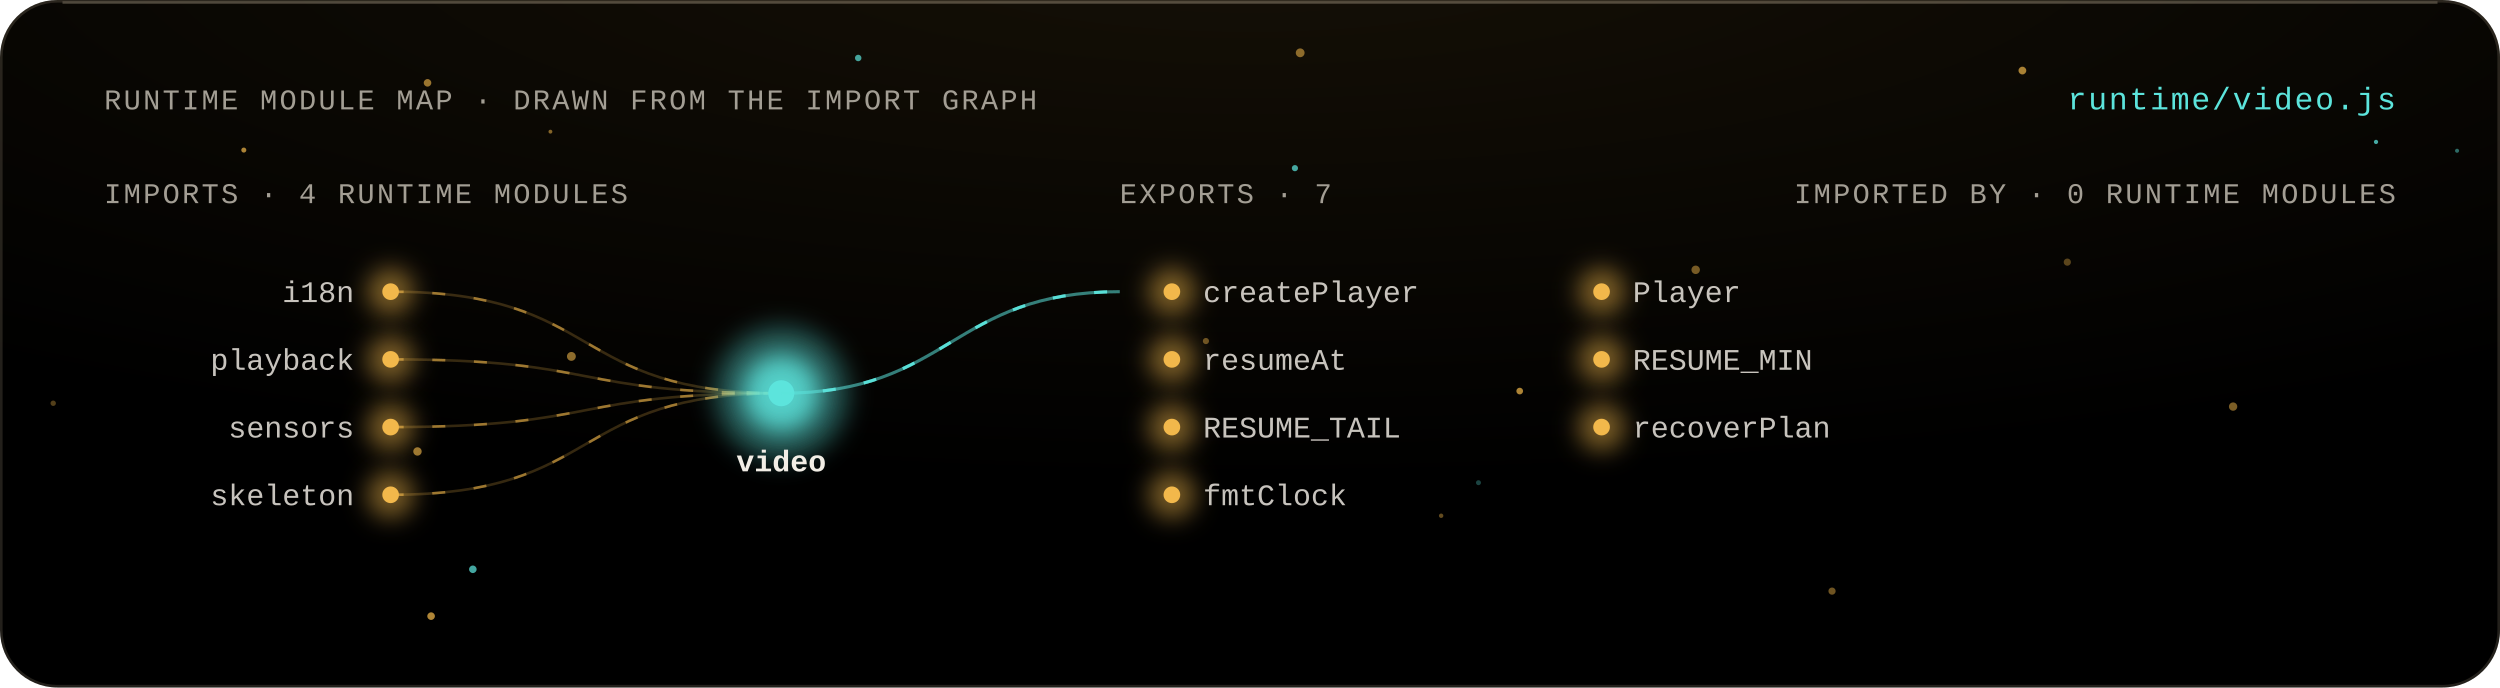
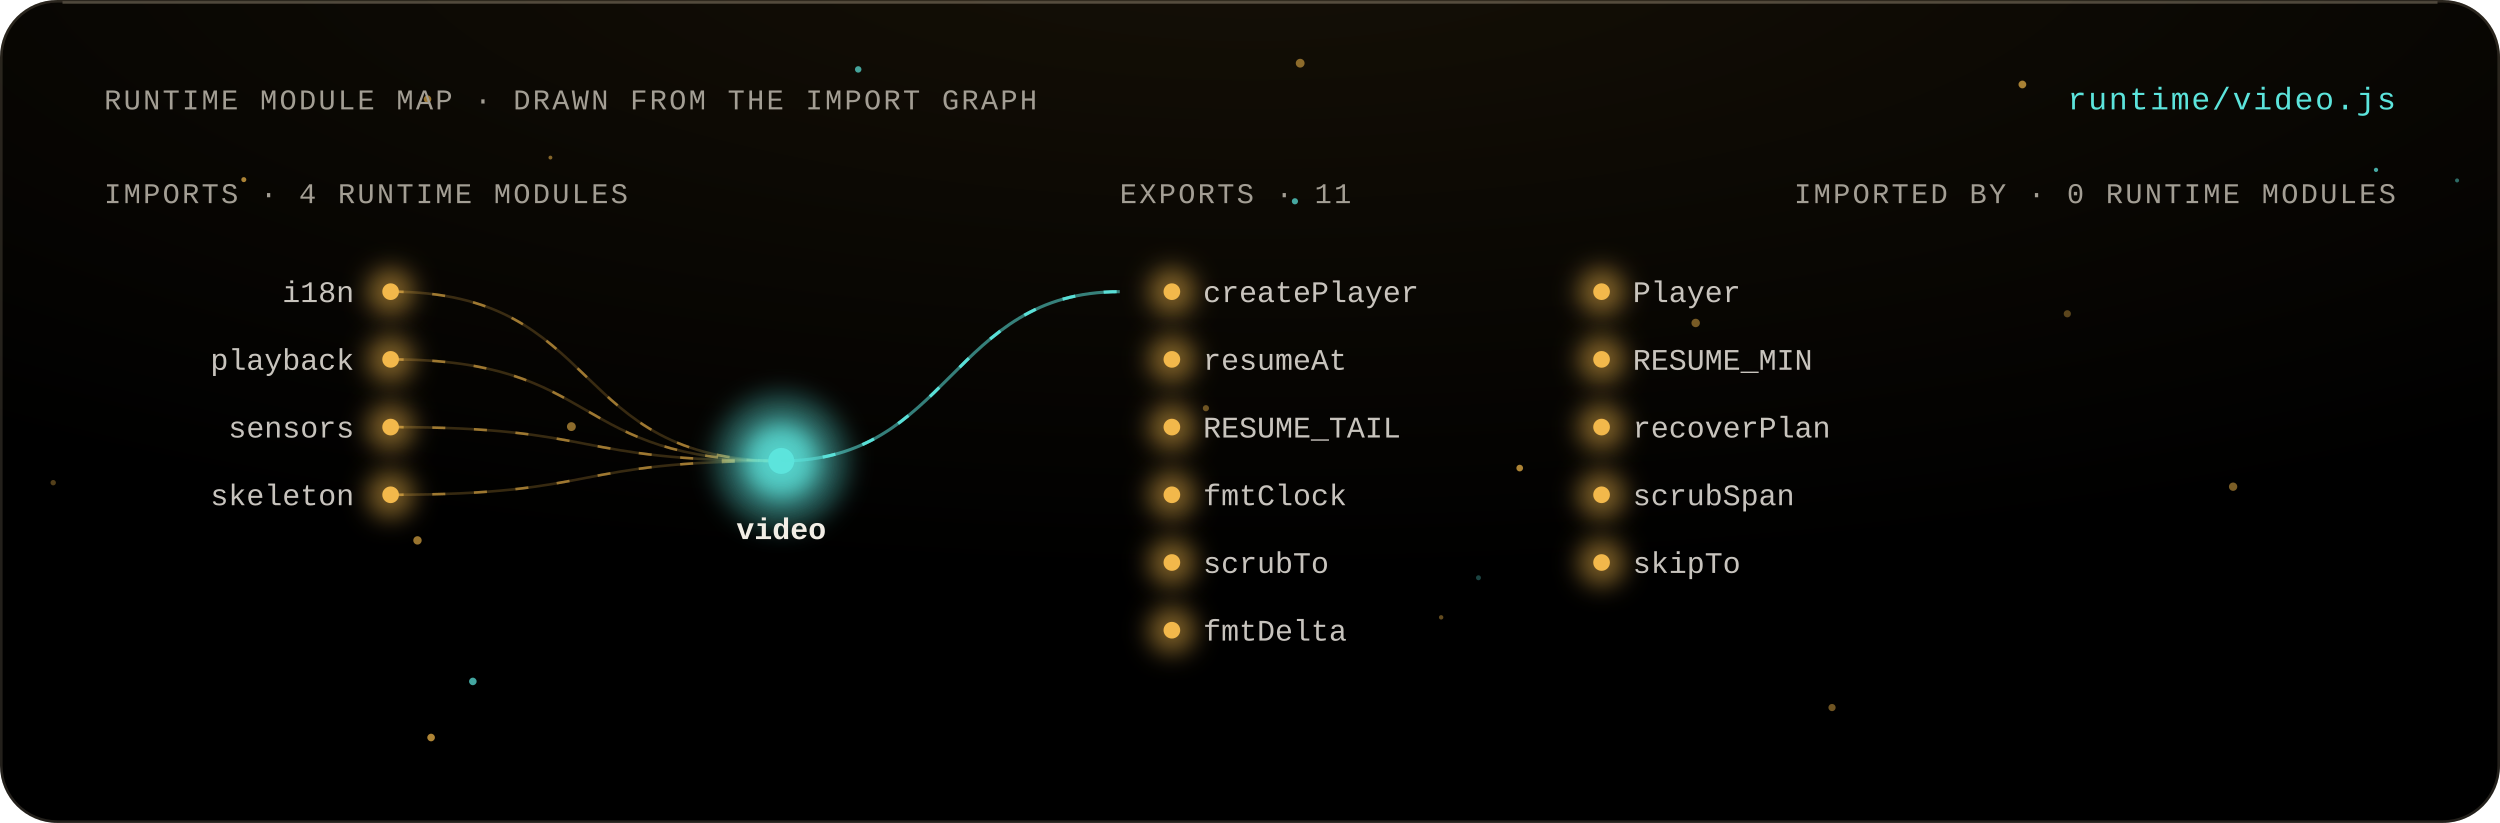
- <svg xmlns="http://www.w3.org/2000/svg" viewBox="0 0 960 264" width="960" height="264" role="img" aria-labelledby="t">
+ <svg xmlns="http://www.w3.org/2000/svg" viewBox="0 0 960 316" width="960" height="316" role="img" aria-labelledby="t">
  <style>
  text { font-family: 'Geist Mono', ui-monospace, 'Liberation Mono', Menlo, monospace; fill: #F2EEE6; }
  .m { fill: #A39E94; font-size: 11px; letter-spacing: .08em; }
  .l { font-size: 11.5px; }
  .h { font-size: 12px; fill: #5CE4DC; letter-spacing: .06em; }
  .flow { stroke-dasharray: 5 11; animation: flow 3s linear infinite; }
  @keyframes flow { to { stroke-dashoffset: -32; } }
  .breathe { animation: breathe 4.2s ease-in-out infinite; }
  @keyframes breathe { 50% { opacity: .38; } }
  .beat { animation: beat 2.6s ease-in-out infinite; transform-box: fill-box; transform-origin: center; }
  @keyframes beat { 50% { opacity: .55; transform: scale(1.35); } }
  .spin { transform-box: fill-box; transform-origin: center; animation: spin 48s linear infinite; }
  .spin-r { transform-box: fill-box; transform-origin: center; animation: spin 64s linear infinite reverse; }
  @keyframes spin { to { transform: rotate(360deg); } }
  @media (prefers-reduced-motion: reduce) { * { animation: none !important; } }
</style>
  <defs>
    <filter id="bloom" x="-80%" y="-80%" width="260%" height="260%">
      <feGaussianBlur stdDeviation="4.5" />
    </filter>
    <filter id="soft" x="-30%" y="-30%" width="160%" height="160%">
      <feGaussianBlur stdDeviation="1.4" />
    </filter>
    <radialGradient id="key" cx="50%" cy="-10%" r="80%">
      <stop offset="0" stop-color="#F2B84B" stop-opacity=".09" />
      <stop offset="1" stop-color="#F2B84B" stop-opacity="0" />
    </radialGradient>
    <linearGradient id="pair" x1="0" x2="1">
      <stop offset="0" stop-color="#F2B84B" />
      <stop offset="1" stop-color="#5CE4DC" />
    </linearGradient>
  </defs>
-   <rect width="960" height="264" rx="22" fill="#000" />
-   <rect width="960" height="264" rx="22" fill="url(#key)" />
-   <rect x=".5" y=".5" width="959" height="263" rx="21.5" fill="none" stroke="rgba(255,232,196,.14)" />
+   <rect width="960" height="316" rx="22" fill="#000" />
+   <rect width="960" height="316" rx="22" fill="url(#key)" />
+   <rect x=".5" y=".5" width="959" height="315" rx="21.5" fill="none" stroke="rgba(255,232,196,.14)" />
  <path d="M 24 1 H 936" stroke="rgba(255,238,208,.22)" stroke-width="1" />
  <g>
-     <circle cx="703.5" cy="226.99" r="1.39" fill="#F2B84B" opacity="0.46" class="breathe" style="animation-delay:-0.04s" />
-     <circle cx="164.17" cy="31.81" r="1.45" fill="#F2B84B" opacity="0.62" class="breathe" style="animation-delay:-3.87s" />
-     <circle cx="651.14" cy="103.61" r="1.62" fill="#F2B84B" opacity="0.48" class="breathe" style="animation-delay:-0.74s" />
-     <circle cx="211.36" cy="50.56" r="0.75" fill="#F2B84B" opacity="0.53" class="breathe" style="animation-delay:-2.97s" />
-     <circle cx="219.41" cy="136.86" r="1.7" fill="#F2B84B" opacity="0.58" class="breathe" style="animation-delay:-4.02s" />
-     <circle cx="943.51" cy="57.89" r="0.78" fill="#5CE4DC" opacity="0.46" class="breathe" style="animation-delay:-0.31s" />
-     <circle cx="165.54" cy="236.6" r="1.46" fill="#F2B84B" opacity="0.72" class="breathe" style="animation-delay:-0.61s" />
-     <circle cx="567.73" cy="185.35" r="0.96" fill="#5CE4DC" opacity="0.3" class="breathe" style="animation-delay:-2.13s" />
-     <circle cx="20.43" cy="154.85" r="1.04" fill="#F2B84B" opacity="0.34" class="breathe" style="animation-delay:-1.61s" />
-     <circle cx="912.39" cy="54.5" r="0.82" fill="#5CE4DC" opacity="0.74" class="breathe" style="animation-delay:-0.36s" />
-     <circle cx="329.55" cy="22.27" r="1.25" fill="#5CE4DC" opacity="0.7" class="breathe" style="animation-delay:-3.22s" />
-     <circle cx="463.07" cy="130.96" r="1.19" fill="#F2B84B" opacity="0.43" class="breathe" style="animation-delay:-2.28s" />
-     <circle cx="776.6" cy="27.1" r="1.49" fill="#F2B84B" opacity="0.68" class="breathe" style="animation-delay:-3.3s" />
-     <circle cx="181.57" cy="218.61" r="1.45" fill="#5CE4DC" opacity="0.73" class="breathe" style="animation-delay:-0.97s" />
-     <circle cx="793.85" cy="100.66" r="1.39" fill="#F2B84B" opacity="0.36" class="breathe" style="animation-delay:-1.02s" />
-     <circle cx="160.31" cy="173.36" r="1.61" fill="#F2B84B" opacity="0.63" class="breathe" style="animation-delay:-2.69s" />
-     <circle cx="553.4" cy="198.05" r="0.85" fill="#F2B84B" opacity="0.41" class="breathe" style="animation-delay:-0.55s" />
-     <circle cx="583.57" cy="150.17" r="1.29" fill="#F2B84B" opacity="0.71" class="breathe" style="animation-delay:-1.7s" />
-     <circle cx="497.25" cy="64.57" r="1.19" fill="#5CE4DC" opacity="0.73" class="breathe" style="animation-delay:-2.67s" />
-     <circle cx="499.27" cy="20.28" r="1.69" fill="#F2B84B" opacity="0.55" class="breathe" style="animation-delay:-1.3s" />
-     <circle cx="857.51" cy="156.13" r="1.6" fill="#F2B84B" opacity="0.51" class="breathe" style="animation-delay:-2.21s" />
-     <circle cx="93.62" cy="57.63" r="0.97" fill="#F2B84B" opacity="0.7" class="breathe" style="animation-delay:-0.16s" />
+     <circle cx="703.5" cy="271.7" r="1.39" fill="#F2B84B" opacity="0.46" class="breathe" style="animation-delay:-0.04s" />
+     <circle cx="164.17" cy="38.07" r="1.45" fill="#F2B84B" opacity="0.62" class="breathe" style="animation-delay:-3.87s" />
+     <circle cx="651.14" cy="124.02" r="1.62" fill="#F2B84B" opacity="0.48" class="breathe" style="animation-delay:-0.74s" />
+     <circle cx="211.36" cy="60.51" r="0.75" fill="#F2B84B" opacity="0.53" class="breathe" style="animation-delay:-2.97s" />
+     <circle cx="219.41" cy="163.82" r="1.7" fill="#F2B84B" opacity="0.58" class="breathe" style="animation-delay:-4.02s" />
+     <circle cx="943.51" cy="69.29" r="0.78" fill="#5CE4DC" opacity="0.46" class="breathe" style="animation-delay:-0.31s" />
+     <circle cx="165.54" cy="283.21" r="1.46" fill="#F2B84B" opacity="0.72" class="breathe" style="animation-delay:-0.61s" />
+     <circle cx="567.73" cy="221.86" r="0.96" fill="#5CE4DC" opacity="0.3" class="breathe" style="animation-delay:-2.13s" />
+     <circle cx="20.43" cy="185.35" r="1.04" fill="#F2B84B" opacity="0.34" class="breathe" style="animation-delay:-1.61s" />
+     <circle cx="912.39" cy="65.23" r="0.82" fill="#5CE4DC" opacity="0.74" class="breathe" style="animation-delay:-0.36s" />
+     <circle cx="329.55" cy="26.65" r="1.25" fill="#5CE4DC" opacity="0.7" class="breathe" style="animation-delay:-3.22s" />
+     <circle cx="463.07" cy="156.75" r="1.19" fill="#F2B84B" opacity="0.43" class="breathe" style="animation-delay:-2.28s" />
+     <circle cx="776.6" cy="32.44" r="1.49" fill="#F2B84B" opacity="0.68" class="breathe" style="animation-delay:-3.3s" />
+     <circle cx="181.57" cy="261.67" r="1.45" fill="#5CE4DC" opacity="0.73" class="breathe" style="animation-delay:-0.97s" />
+     <circle cx="793.85" cy="120.49" r="1.39" fill="#F2B84B" opacity="0.36" class="breathe" style="animation-delay:-1.02s" />
+     <circle cx="160.31" cy="207.51" r="1.61" fill="#F2B84B" opacity="0.63" class="breathe" style="animation-delay:-2.69s" />
+     <circle cx="553.4" cy="237.06" r="0.85" fill="#F2B84B" opacity="0.41" class="breathe" style="animation-delay:-0.55s" />
+     <circle cx="583.57" cy="179.74" r="1.29" fill="#F2B84B" opacity="0.71" class="breathe" style="animation-delay:-1.7s" />
+     <circle cx="497.25" cy="77.29" r="1.19" fill="#5CE4DC" opacity="0.73" class="breathe" style="animation-delay:-2.67s" />
+     <circle cx="499.27" cy="24.27" r="1.69" fill="#F2B84B" opacity="0.55" class="breathe" style="animation-delay:-1.3s" />
+     <circle cx="857.51" cy="186.89" r="1.6" fill="#F2B84B" opacity="0.51" class="breathe" style="animation-delay:-2.21s" />
+     <circle cx="93.62" cy="68.98" r="0.97" fill="#F2B84B" opacity="0.7" class="breathe" style="animation-delay:-0.16s" />
  </g>
  <text x="40" y="42" class="m" text-anchor="start">RUNTIME MODULE MAP · DRAWN FROM THE IMPORT GRAPH</text>
  <text x="920" y="42" class="h" text-anchor="end">runtime/video.js</text>
  <text x="40" y="78" class="m" text-anchor="start">IMPORTS · 4 RUNTIME MODULES</text>
-   <text x="430" y="78" class="m" text-anchor="start">EXPORTS · 7</text>
+   <text x="430" y="78" class="m" text-anchor="start">EXPORTS · 11</text>
  <text x="920" y="78" class="m" text-anchor="end">IMPORTED BY · 0 RUNTIME MODULES</text>
-   <path d="M 150 112 C 232.5 112, 217.5 151, 300 151" fill="none" stroke="#F2B84B" stroke-opacity="0.22" stroke-width="1" />
-   <path d="M 150 112 C 232.5 112, 217.5 151, 300 151" fill="none" stroke="#F2B84B" stroke-opacity="0.55" stroke-width="1" class="flow" />
+   <path d="M 150 112 C 232.5 112, 217.5 177, 300 177" fill="none" stroke="#F2B84B" stroke-opacity="0.22" stroke-width="1" />
+   <path d="M 150 112 C 232.5 112, 217.5 177, 300 177" fill="none" stroke="#F2B84B" stroke-opacity="0.55" stroke-width="1" class="flow" />
  <g>
    <circle cx="150" cy="112" r="9" fill="#F2B84B" opacity="0.5" filter="url(#bloom)" class="breathe" style="animation-delay:-3.49s" />
    <circle cx="150" cy="112" r="3.2" fill="#F2B84B" />
  </g>
  <text x="136" y="116" class="l" text-anchor="end" fill="#F2EEE6" fill-opacity=".82">i18n</text>
-   <path d="M 150 138 C 232.5 138, 217.5 151, 300 151" fill="none" stroke="#F2B84B" stroke-opacity="0.22" stroke-width="1" />
-   <path d="M 150 138 C 232.5 138, 217.5 151, 300 151" fill="none" stroke="#F2B84B" stroke-opacity="0.55" stroke-width="1" class="flow" />
+   <path d="M 150 138 C 232.5 138, 217.5 177, 300 177" fill="none" stroke="#F2B84B" stroke-opacity="0.22" stroke-width="1" />
+   <path d="M 150 138 C 232.5 138, 217.5 177, 300 177" fill="none" stroke="#F2B84B" stroke-opacity="0.55" stroke-width="1" class="flow" />
  <g>
    <circle cx="150" cy="138" r="9" fill="#F2B84B" opacity="0.5" filter="url(#bloom)" class="breathe" style="animation-delay:-2.52s" />
    <circle cx="150" cy="138" r="3.2" fill="#F2B84B" />
  </g>
  <text x="136" y="142" class="l" text-anchor="end" fill="#F2EEE6" fill-opacity=".82">playback</text>
-   <path d="M 150 164 C 232.5 164, 217.5 151, 300 151" fill="none" stroke="#F2B84B" stroke-opacity="0.22" stroke-width="1" />
-   <path d="M 150 164 C 232.5 164, 217.5 151, 300 151" fill="none" stroke="#F2B84B" stroke-opacity="0.55" stroke-width="1" class="flow" />
+   <path d="M 150 164 C 232.5 164, 217.5 177, 300 177" fill="none" stroke="#F2B84B" stroke-opacity="0.22" stroke-width="1" />
+   <path d="M 150 164 C 232.5 164, 217.5 177, 300 177" fill="none" stroke="#F2B84B" stroke-opacity="0.55" stroke-width="1" class="flow" />
  <g>
    <circle cx="150" cy="164" r="9" fill="#F2B84B" opacity="0.5" filter="url(#bloom)" class="breathe" style="animation-delay:-2.93s" />
    <circle cx="150" cy="164" r="3.2" fill="#F2B84B" />
  </g>
  <text x="136" y="168" class="l" text-anchor="end" fill="#F2EEE6" fill-opacity=".82">sensors</text>
-   <path d="M 150 190 C 232.5 190, 217.5 151, 300 151" fill="none" stroke="#F2B84B" stroke-opacity="0.22" stroke-width="1" />
-   <path d="M 150 190 C 232.5 190, 217.5 151, 300 151" fill="none" stroke="#F2B84B" stroke-opacity="0.55" stroke-width="1" class="flow" />
+   <path d="M 150 190 C 232.5 190, 217.5 177, 300 177" fill="none" stroke="#F2B84B" stroke-opacity="0.22" stroke-width="1" />
+   <path d="M 150 190 C 232.5 190, 217.5 177, 300 177" fill="none" stroke="#F2B84B" stroke-opacity="0.55" stroke-width="1" class="flow" />
  <g>
    <circle cx="150" cy="190" r="9" fill="#F2B84B" opacity="0.5" filter="url(#bloom)" class="breathe" style="animation-delay:-3.44s" />
    <circle cx="150" cy="190" r="3.2" fill="#F2B84B" />
  </g>
  <text x="136" y="194" class="l" text-anchor="end" fill="#F2EEE6" fill-opacity=".82">skeleton</text>
-   <circle cx="300" cy="151" r="26" fill="#5CE4DC" opacity=".35" filter="url(#bloom)" class="beat" />
+   <circle cx="300" cy="177" r="26" fill="#5CE4DC" opacity=".35" filter="url(#bloom)" class="beat" />
  <g>
-     <circle cx="300" cy="151" r="15" fill="#5CE4DC" opacity="0.85" filter="url(#bloom)" class="beat" style="animation-delay:-0s" />
-     <circle cx="300" cy="151" r="5" fill="#5CE4DC" />
+     <circle cx="300" cy="177" r="15" fill="#5CE4DC" opacity="0.85" filter="url(#bloom)" class="beat" style="animation-delay:-0s" />
+     <circle cx="300" cy="177" r="5" fill="#5CE4DC" />
  </g>
-   <text x="300" y="181" class="l" text-anchor="middle" fill="#5CE4DC" font-weight="700" font-size="13">video</text>
-   <path d="M 300 151 C 365 151, 365 112, 430 112" fill="none" stroke="#5CE4DC" stroke-opacity="0.55" stroke-width="1.2" />
-   <path d="M 300 151 C 365 151, 365 112, 430 112" fill="none" stroke="#5CE4DC" stroke-opacity="0.95" stroke-width="1.2" class="flow" />
+   <text x="300" y="207" class="l" text-anchor="middle" fill="#5CE4DC" font-weight="700" font-size="13">video</text>
+   <path d="M 300 177 C 365 177, 365 112, 430 112" fill="none" stroke="#5CE4DC" stroke-opacity="0.55" stroke-width="1.2" />
+   <path d="M 300 177 C 365 177, 365 112, 430 112" fill="none" stroke="#5CE4DC" stroke-opacity="0.95" stroke-width="1.2" class="flow" />
  <g>
    <circle cx="450" cy="112" r="9" fill="#F2B84B" opacity="0.5" filter="url(#bloom)" class="breathe" style="animation-delay:-1.67s" />
    <circle cx="450" cy="112" r="3.2" fill="#F2B84B" />
  </g>
  <text x="462" y="116" class="l" text-anchor="start" fill="#F2EEE6" fill-opacity=".82">createPlayer</text>
  <g>
    <circle cx="615" cy="112" r="9" fill="#F2B84B" opacity="0.5" filter="url(#bloom)" class="breathe" style="animation-delay:-0.04s" />
    <circle cx="615" cy="112" r="3.2" fill="#F2B84B" />
  </g>
  <text x="627" y="116" class="l" text-anchor="start" fill="#F2EEE6" fill-opacity=".82">Player</text>
  <g>
    <circle cx="450" cy="138" r="9" fill="#F2B84B" opacity="0.5" filter="url(#bloom)" class="breathe" style="animation-delay:-3.23s" />
    <circle cx="450" cy="138" r="3.2" fill="#F2B84B" />
  </g>
  <text x="462" y="142" class="l" text-anchor="start" fill="#F2EEE6" fill-opacity=".82">resumeAt</text>
  <g>
    <circle cx="615" cy="138" r="9" fill="#F2B84B" opacity="0.5" filter="url(#bloom)" class="breathe" style="animation-delay:-2.72s" />
    <circle cx="615" cy="138" r="3.2" fill="#F2B84B" />
  </g>
  <text x="627" y="142" class="l" text-anchor="start" fill="#F2EEE6" fill-opacity=".82">RESUME_MIN</text>
  <g>
    <circle cx="450" cy="164" r="9" fill="#F2B84B" opacity="0.5" filter="url(#bloom)" class="breathe" style="animation-delay:-0.68s" />
    <circle cx="450" cy="164" r="3.2" fill="#F2B84B" />
  </g>
  <text x="462" y="168" class="l" text-anchor="start" fill="#F2EEE6" fill-opacity=".82">RESUME_TAIL</text>
  <g>
    <circle cx="615" cy="164" r="9" fill="#F2B84B" opacity="0.5" filter="url(#bloom)" class="breathe" style="animation-delay:-0.48s" />
    <circle cx="615" cy="164" r="3.2" fill="#F2B84B" />
  </g>
  <text x="627" y="168" class="l" text-anchor="start" fill="#F2EEE6" fill-opacity=".82">recoverPlan</text>
  <g>
    <circle cx="450" cy="190" r="9" fill="#F2B84B" opacity="0.5" filter="url(#bloom)" class="breathe" style="animation-delay:-2.96s" />
    <circle cx="450" cy="190" r="3.2" fill="#F2B84B" />
  </g>
  <text x="462" y="194" class="l" text-anchor="start" fill="#F2EEE6" fill-opacity=".82">fmtClock</text>
+   <g>
+     <circle cx="615" cy="190" r="9" fill="#F2B84B" opacity="0.5" filter="url(#bloom)" class="breathe" style="animation-delay:-3.69s" />
+     <circle cx="615" cy="190" r="3.2" fill="#F2B84B" />
+   </g>
+   <text x="627" y="194" class="l" text-anchor="start" fill="#F2EEE6" fill-opacity=".82">scrubSpan</text>
+   <g>
+     <circle cx="450" cy="216" r="9" fill="#F2B84B" opacity="0.5" filter="url(#bloom)" class="breathe" style="animation-delay:-3.43s" />
+     <circle cx="450" cy="216" r="3.2" fill="#F2B84B" />
+   </g>
+   <text x="462" y="220" class="l" text-anchor="start" fill="#F2EEE6" fill-opacity=".82">scrubTo</text>
+   <g>
+     <circle cx="615" cy="216" r="9" fill="#F2B84B" opacity="0.5" filter="url(#bloom)" class="breathe" style="animation-delay:-3.34s" />
+     <circle cx="615" cy="216" r="3.2" fill="#F2B84B" />
+   </g>
+   <text x="627" y="220" class="l" text-anchor="start" fill="#F2EEE6" fill-opacity=".82">skipTo</text>
+   <g>
+     <circle cx="450" cy="242" r="9" fill="#F2B84B" opacity="0.5" filter="url(#bloom)" class="breathe" style="animation-delay:-2.71s" />
+     <circle cx="450" cy="242" r="3.2" fill="#F2B84B" />
+   </g>
+   <text x="462" y="246" class="l" text-anchor="start" fill="#F2EEE6" fill-opacity=".82">fmtDelta</text>
</svg>
